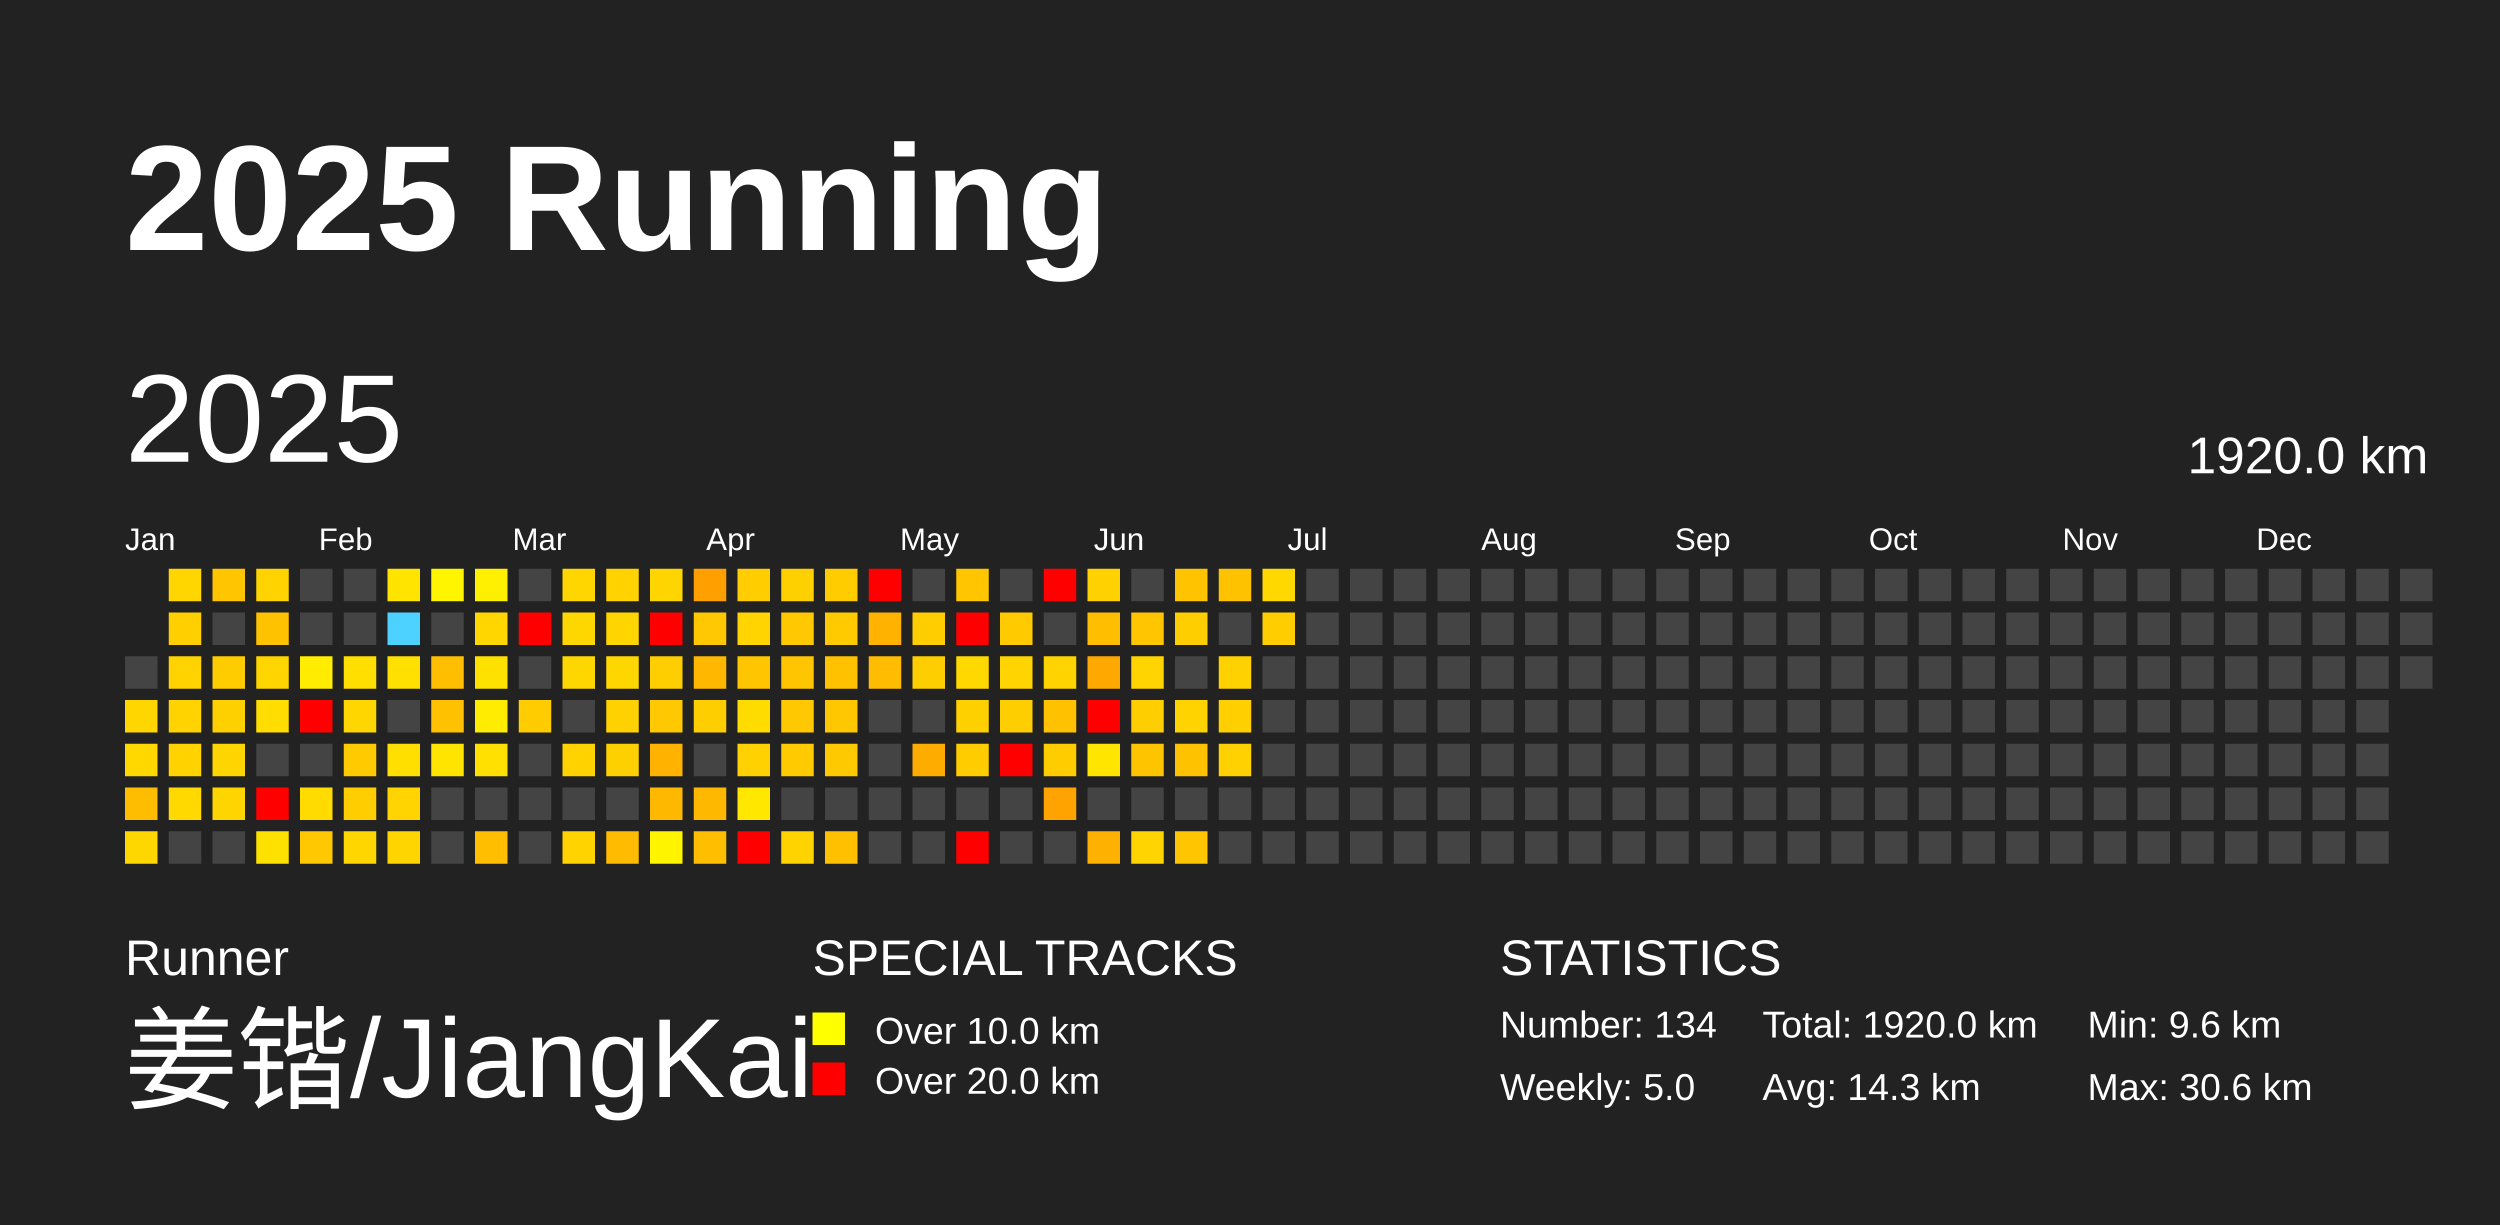
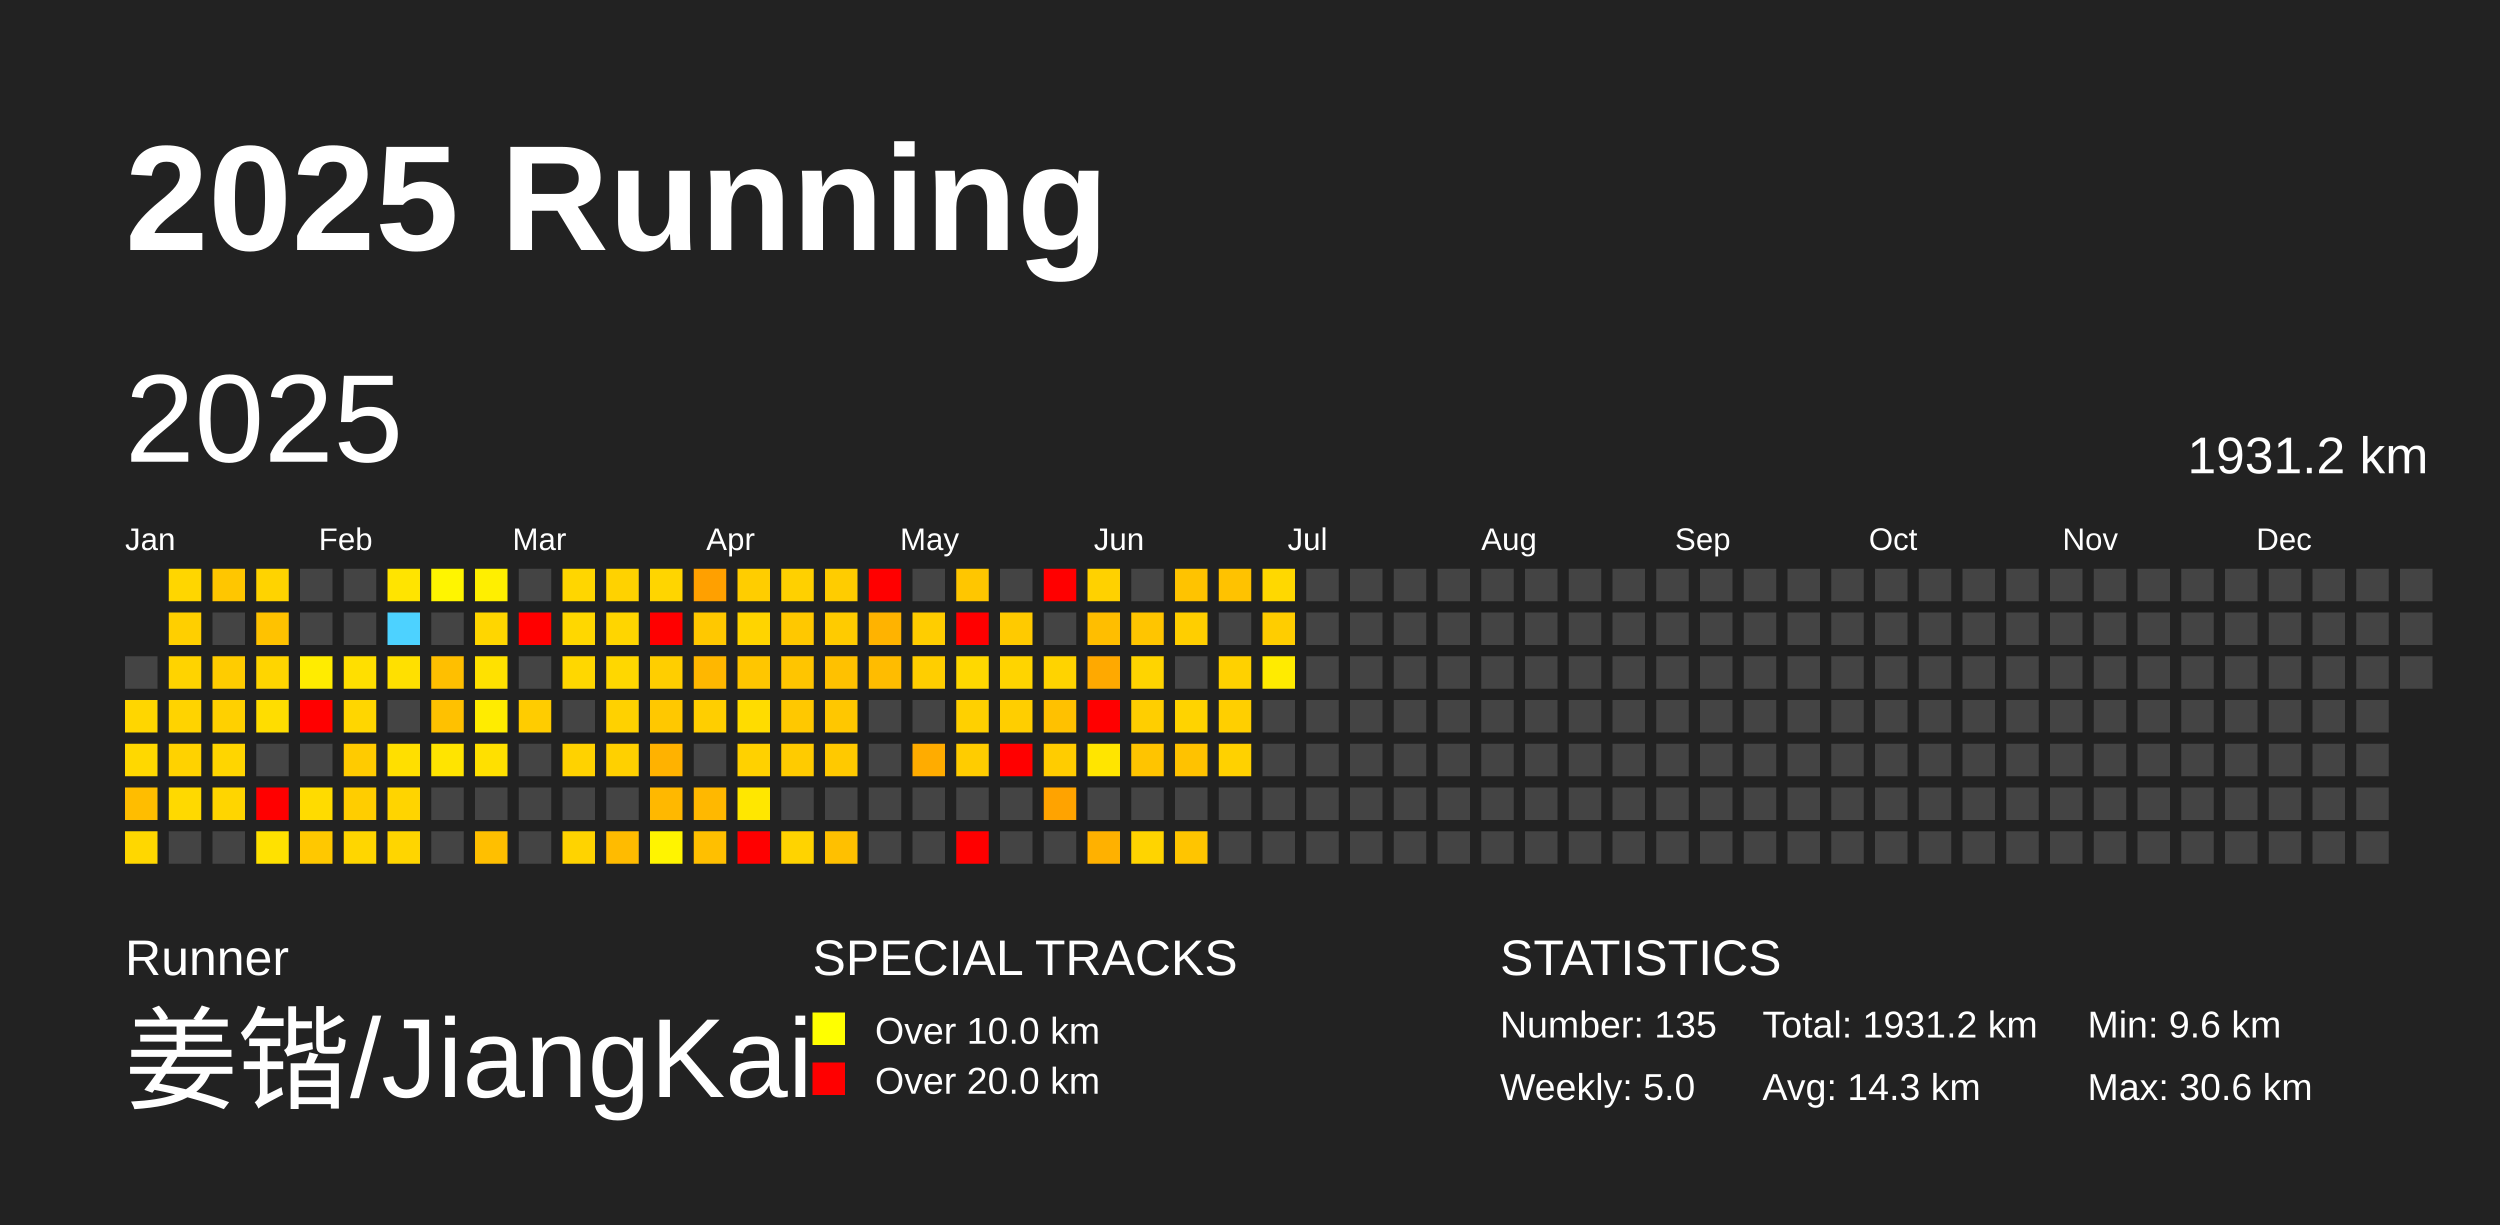
<svg xmlns="http://www.w3.org/2000/svg" baseProfile="full" height="98mm" version="1.1" viewBox="0,0,200,98" width="200mm">
  <defs />
  <rect fill="#222222" height="98" width="200" x="0" y="0" />
  <text fill="#FFFFFF" style="font-size:12px; font-family:Arial; font-weight:bold;" x="10" y="20">2025 Running</text>
  <text fill="#FFFFFF" style="font-size:4px; font-family:Arial" x="10" y="78">Runner</text>
  <text fill="#FFFFFF" style="font-size:9px; font-family:Arial" x="10" y="88">姜锴/JiangKai</text>
  <text fill="#FFFFFF" style="font-size:4px; font-family:Arial" x="65" y="78">SPECIAL TRACKS</text>
  <rect fill="yellow" height="2.6" width="2.6" x="65" y="81" />
  <text fill="#FFFFFF" style="font-size:3px; font-family:Arial" x="70" y="83.5">Over 10.0 km</text>
  <rect fill="red" height="2.6" width="2.6" x="65" y="85" />
  <text fill="#FFFFFF" style="font-size:3px; font-family:Arial" x="70" y="87.5">Over 20.0 km</text>
  <text fill="#FFFFFF" style="font-size:4px; font-family:Arial" x="120" y="78">STATISTICS</text>
-   <text fill="#FFFFFF" style="font-size:3px; font-family:Arial" x="120" y="83">Number: 134</text>
+   <text fill="#FFFFFF" style="font-size:3px; font-family:Arial" x="120" y="83">Number: 135</text>
  <text fill="#FFFFFF" style="font-size:3px; font-family:Arial" x="120" y="88">Weekly: 5.0</text>
-   <text fill="#FFFFFF" style="font-size:3px; font-family:Arial" x="141" y="83">Total: 1920.0 km</text>
+   <text fill="#FFFFFF" style="font-size:3px; font-family:Arial" x="141" y="83">Total: 1931.2 km</text>
  <text fill="#FFFFFF" style="font-size:3px; font-family:Arial" x="141" y="88">Avg: 14.3 km</text>
  <text fill="#FFFFFF" style="font-size:3px; font-family:Arial" x="167" y="83">Min: 9.6 km</text>
  <text fill="#FFFFFF" style="font-size:3px; font-family:Arial" x="167" y="88">Max: 30.6 km</text>
  <text dominant-baseline="hanging" fill="#FFFFFF" style="font-size:10.0px; font-family:Arial;" x="10" y="30">2025</text>
-   <text dominant-baseline="hanging" fill="#FFFFFF" style="font-size:4.125px; font-family:Arial;" x="175" y="35">1920.0 km</text>
+   <text dominant-baseline="hanging" fill="#FFFFFF" style="font-size:4.125px; font-family:Arial;" x="175" y="35">1931.2 km</text>
  <text fill="#FFFFFF" style="font-size:2.5px; font-family:Arial" x="10.0" y="44">Jan</text>
  <text fill="#FFFFFF" style="font-size:2.5px; font-family:Arial" x="25.5" y="44">Feb</text>
  <text fill="#FFFFFF" style="font-size:2.5px; font-family:Arial" x="41.0" y="44">Mar</text>
  <text fill="#FFFFFF" style="font-size:2.5px; font-family:Arial" x="56.5" y="44">Apr</text>
  <text fill="#FFFFFF" style="font-size:2.5px; font-family:Arial" x="72.0" y="44">May</text>
  <text fill="#FFFFFF" style="font-size:2.5px; font-family:Arial" x="87.5" y="44">Jun</text>
  <text fill="#FFFFFF" style="font-size:2.5px; font-family:Arial" x="103.0" y="44">Jul</text>
  <text fill="#FFFFFF" style="font-size:2.5px; font-family:Arial" x="118.5" y="44">Aug</text>
  <text fill="#FFFFFF" style="font-size:2.5px; font-family:Arial" x="134.0" y="44">Sep</text>
  <text fill="#FFFFFF" style="font-size:2.5px; font-family:Arial" x="149.5" y="44">Oct</text>
  <text fill="#FFFFFF" style="font-size:2.5px; font-family:Arial" x="165.0" y="44">Nov</text>
  <text fill="#FFFFFF" style="font-size:2.5px; font-family:Arial" x="180.5" y="44">Dec</text>
  <rect fill="#444444" height="2.6" width="2.6" x="10.0" y="52.5" />
  <rect fill="#ffd600" height="2.6" width="2.6" x="10.0" y="56.0" />
  <rect fill="#ffd800" height="2.6" width="2.6" x="10.0" y="59.5" />
  <rect fill="#ffbd00" height="2.6" width="2.6" x="10.0" y="63.0" />
  <rect fill="#ffd700" height="2.6" width="2.6" x="10.0" y="66.5" />
  <rect fill="#ffd600" height="2.6" width="2.6" x="13.5" y="45.5" />
  <rect fill="#ffcf00" height="2.6" width="2.6" x="13.5" y="49.0" />
  <rect fill="#ffd300" height="2.6" width="2.6" x="13.5" y="52.5" />
  <rect fill="#ffd300" height="2.6" width="2.6" x="13.5" y="56.0" />
  <rect fill="#ffd200" height="2.6" width="2.6" x="13.5" y="59.5" />
  <rect fill="#ffd900" height="2.6" width="2.6" x="13.5" y="63.0" />
  <rect fill="#444444" height="2.6" width="2.6" x="13.5" y="66.5" />
  <rect fill="#ffc600" height="2.6" width="2.6" x="17.0" y="45.5" />
  <rect fill="#444444" height="2.6" width="2.6" x="17.0" y="49.0" />
  <rect fill="#ffcc00" height="2.6" width="2.6" x="17.0" y="52.5" />
  <rect fill="#ffd000" height="2.6" width="2.6" x="17.0" y="56.0" />
  <rect fill="#ffd500" height="2.6" width="2.6" x="17.0" y="59.5" />
  <rect fill="#ffd500" height="2.6" width="2.6" x="17.0" y="63.0" />
  <rect fill="#444444" height="2.6" width="2.6" x="17.0" y="66.5" />
  <rect fill="#ffd300" height="2.6" width="2.6" x="20.5" y="45.5" />
  <rect fill="#ffc200" height="2.6" width="2.6" x="20.5" y="49.0" />
  <rect fill="#ffd500" height="2.6" width="2.6" x="20.5" y="52.5" />
  <rect fill="#ffdd00" height="2.6" width="2.6" x="20.5" y="56.0" />
  <rect fill="#444444" height="2.6" width="2.6" x="20.5" y="59.5" />
  <rect fill="red" height="2.6" width="2.6" x="20.5" y="63.0" />
  <rect fill="#ffe100" height="2.6" width="2.6" x="20.5" y="66.5" />
  <rect fill="#444444" height="2.6" width="2.6" x="24.0" y="45.5" />
  <rect fill="#444444" height="2.6" width="2.6" x="24.0" y="49.0" />
  <rect fill="#ffec00" height="2.6" width="2.6" x="24.0" y="52.5" />
  <rect fill="red" height="2.6" width="2.6" x="24.0" y="56.0" />
  <rect fill="#444444" height="2.6" width="2.6" x="24.0" y="59.5" />
  <rect fill="#ffdb00" height="2.6" width="2.6" x="24.0" y="63.0" />
  <rect fill="#ffc800" height="2.6" width="2.6" x="24.0" y="66.5" />
  <rect fill="#444444" height="2.6" width="2.6" x="27.5" y="45.5" />
  <rect fill="#444444" height="2.6" width="2.6" x="27.5" y="49.0" />
  <rect fill="#ffdf00" height="2.6" width="2.6" x="27.5" y="52.5" />
  <rect fill="#ffd600" height="2.6" width="2.6" x="27.5" y="56.0" />
  <rect fill="#ffcb00" height="2.6" width="2.6" x="27.5" y="59.5" />
  <rect fill="#ffcd00" height="2.6" width="2.6" x="27.5" y="63.0" />
  <rect fill="#ffd600" height="2.6" width="2.6" x="27.5" y="66.5" />
  <rect fill="#ffe400" height="2.6" width="2.6" x="31.0" y="45.5" />
  <rect fill="#4dd2ff" height="2.6" width="2.6" x="31.0" y="49.0" />
  <rect fill="#ffe000" height="2.6" width="2.6" x="31.0" y="52.5" />
  <rect fill="#444444" height="2.6" width="2.6" x="31.0" y="56.0" />
  <rect fill="#ffdf00" height="2.6" width="2.6" x="31.0" y="59.5" />
  <rect fill="#ffd400" height="2.6" width="2.6" x="31.0" y="63.0" />
  <rect fill="#ffd500" height="2.6" width="2.6" x="31.0" y="66.5" />
  <rect fill="#fff500" height="2.6" width="2.6" x="34.5" y="45.5" />
  <rect fill="#444444" height="2.6" width="2.6" x="34.5" y="49.0" />
  <rect fill="#ffbf00" height="2.6" width="2.6" x="34.5" y="52.5" />
  <rect fill="#ffc100" height="2.6" width="2.6" x="34.5" y="56.0" />
  <rect fill="#ffe400" height="2.6" width="2.6" x="34.5" y="59.5" />
  <rect fill="#444444" height="2.6" width="2.6" x="34.5" y="63.0" />
  <rect fill="#444444" height="2.6" width="2.6" x="34.5" y="66.5" />
  <rect fill="#ffef00" height="2.6" width="2.6" x="38.0" y="45.5" />
  <rect fill="#ffd600" height="2.6" width="2.6" x="38.0" y="49.0" />
  <rect fill="#ffe100" height="2.6" width="2.6" x="38.0" y="52.5" />
  <rect fill="#ffec00" height="2.6" width="2.6" x="38.0" y="56.0" />
  <rect fill="#ffe000" height="2.6" width="2.6" x="38.0" y="59.5" />
  <rect fill="#444444" height="2.6" width="2.6" x="38.0" y="63.0" />
  <rect fill="#ffbf00" height="2.6" width="2.6" x="38.0" y="66.5" />
  <rect fill="#444444" height="2.6" width="2.6" x="41.5" y="45.5" />
  <rect fill="red" height="2.6" width="2.6" x="41.5" y="49.0" />
  <rect fill="#444444" height="2.6" width="2.6" x="41.5" y="52.5" />
  <rect fill="#ffcc00" height="2.6" width="2.6" x="41.5" y="56.0" />
  <rect fill="#444444" height="2.6" width="2.6" x="41.5" y="59.5" />
  <rect fill="#444444" height="2.6" width="2.6" x="41.5" y="63.0" />
  <rect fill="#444444" height="2.6" width="2.6" x="41.5" y="66.5" />
  <rect fill="#ffd600" height="2.6" width="2.6" x="45.0" y="45.5" />
  <rect fill="#ffd700" height="2.6" width="2.6" x="45.0" y="49.0" />
  <rect fill="#ffd700" height="2.6" width="2.6" x="45.0" y="52.5" />
  <rect fill="#444444" height="2.6" width="2.6" x="45.0" y="56.0" />
  <rect fill="#ffd200" height="2.6" width="2.6" x="45.0" y="59.5" />
  <rect fill="#444444" height="2.6" width="2.6" x="45.0" y="63.0" />
  <rect fill="#ffd300" height="2.6" width="2.6" x="45.0" y="66.5" />
  <rect fill="#ffd200" height="2.6" width="2.6" x="48.5" y="45.5" />
  <rect fill="#ffd500" height="2.6" width="2.6" x="48.5" y="49.0" />
  <rect fill="#ffd700" height="2.6" width="2.6" x="48.5" y="52.5" />
  <rect fill="#ffd100" height="2.6" width="2.6" x="48.5" y="56.0" />
  <rect fill="#ffd000" height="2.6" width="2.6" x="48.5" y="59.5" />
  <rect fill="#444444" height="2.6" width="2.6" x="48.5" y="63.0" />
  <rect fill="#ffbb00" height="2.6" width="2.6" x="48.5" y="66.5" />
  <rect fill="#ffd500" height="2.6" width="2.6" x="52.0" y="45.5" />
  <rect fill="red" height="2.6" width="2.6" x="52.0" y="49.0" />
  <rect fill="#ffce00" height="2.6" width="2.6" x="52.0" y="52.5" />
  <rect fill="#ffc800" height="2.6" width="2.6" x="52.0" y="56.0" />
  <rect fill="#ffb200" height="2.6" width="2.6" x="52.0" y="59.5" />
  <rect fill="#ffb800" height="2.6" width="2.6" x="52.0" y="63.0" />
  <rect fill="#fff400" height="2.6" width="2.6" x="52.0" y="66.5" />
  <rect fill="#ffa000" height="2.6" width="2.6" x="55.5" y="45.5" />
  <rect fill="#ffc800" height="2.6" width="2.6" x="55.5" y="49.0" />
  <rect fill="#ffb700" height="2.6" width="2.6" x="55.5" y="52.5" />
  <rect fill="#ffce00" height="2.6" width="2.6" x="55.5" y="56.0" />
  <rect fill="#444444" height="2.6" width="2.6" x="55.5" y="59.5" />
  <rect fill="#ffb800" height="2.6" width="2.6" x="55.5" y="63.0" />
  <rect fill="#ffbf00" height="2.6" width="2.6" x="55.5" y="66.5" />
  <rect fill="#ffcd00" height="2.6" width="2.6" x="59.0" y="45.5" />
  <rect fill="#ffd400" height="2.6" width="2.6" x="59.0" y="49.0" />
  <rect fill="#ffc600" height="2.6" width="2.6" x="59.0" y="52.5" />
  <rect fill="#ffdc00" height="2.6" width="2.6" x="59.0" y="56.0" />
  <rect fill="#ffd100" height="2.6" width="2.6" x="59.0" y="59.5" />
  <rect fill="#ffe700" height="2.6" width="2.6" x="59.0" y="63.0" />
  <rect fill="red" height="2.6" width="2.6" x="59.0" y="66.5" />
  <rect fill="#ffd000" height="2.6" width="2.6" x="62.5" y="45.5" />
  <rect fill="#ffc800" height="2.6" width="2.6" x="62.5" y="49.0" />
  <rect fill="#ffc500" height="2.6" width="2.6" x="62.5" y="52.5" />
  <rect fill="#ffc800" height="2.6" width="2.6" x="62.5" y="56.0" />
  <rect fill="#ffcb00" height="2.6" width="2.6" x="62.5" y="59.5" />
  <rect fill="#444444" height="2.6" width="2.6" x="62.5" y="63.0" />
  <rect fill="#ffd300" height="2.6" width="2.6" x="62.5" y="66.5" />
  <rect fill="#ffcc00" height="2.6" width="2.6" x="66.0" y="45.5" />
  <rect fill="#ffcb00" height="2.6" width="2.6" x="66.0" y="49.0" />
  <rect fill="#ffc100" height="2.6" width="2.6" x="66.0" y="52.5" />
  <rect fill="#ffc700" height="2.6" width="2.6" x="66.0" y="56.0" />
  <rect fill="#ffc900" height="2.6" width="2.6" x="66.0" y="59.5" />
  <rect fill="#444444" height="2.6" width="2.6" x="66.0" y="63.0" />
  <rect fill="#ffc000" height="2.6" width="2.6" x="66.0" y="66.5" />
  <rect fill="red" height="2.6" width="2.6" x="69.5" y="45.5" />
  <rect fill="#ffb300" height="2.6" width="2.6" x="69.5" y="49.0" />
  <rect fill="#ffbc00" height="2.6" width="2.6" x="69.5" y="52.5" />
  <rect fill="#444444" height="2.6" width="2.6" x="69.5" y="56.0" />
  <rect fill="#444444" height="2.6" width="2.6" x="69.5" y="59.5" />
  <rect fill="#444444" height="2.6" width="2.6" x="69.5" y="63.0" />
  <rect fill="#444444" height="2.6" width="2.6" x="69.5" y="66.5" />
  <rect fill="#444444" height="2.6" width="2.6" x="73.0" y="45.5" />
  <rect fill="#ffcd00" height="2.6" width="2.6" x="73.0" y="49.0" />
  <rect fill="#ffce00" height="2.6" width="2.6" x="73.0" y="52.5" />
  <rect fill="#444444" height="2.6" width="2.6" x="73.0" y="56.0" />
  <rect fill="#ffac00" height="2.6" width="2.6" x="73.0" y="59.5" />
  <rect fill="#444444" height="2.6" width="2.6" x="73.0" y="63.0" />
  <rect fill="#444444" height="2.6" width="2.6" x="73.0" y="66.5" />
  <rect fill="#ffc600" height="2.6" width="2.6" x="76.5" y="45.5" />
  <rect fill="red" height="2.6" width="2.6" x="76.5" y="49.0" />
  <rect fill="#ffd800" height="2.6" width="2.6" x="76.5" y="52.5" />
  <rect fill="#ffd000" height="2.6" width="2.6" x="76.5" y="56.0" />
  <rect fill="#ffcc00" height="2.6" width="2.6" x="76.5" y="59.5" />
  <rect fill="#444444" height="2.6" width="2.6" x="76.5" y="63.0" />
  <rect fill="red" height="2.6" width="2.6" x="76.5" y="66.5" />
  <rect fill="#444444" height="2.6" width="2.6" x="80.0" y="45.5" />
  <rect fill="#ffca00" height="2.6" width="2.6" x="80.0" y="49.0" />
  <rect fill="#ffd400" height="2.6" width="2.6" x="80.0" y="52.5" />
  <rect fill="#ffce00" height="2.6" width="2.6" x="80.0" y="56.0" />
  <rect fill="red" height="2.6" width="2.6" x="80.0" y="59.5" />
  <rect fill="#444444" height="2.6" width="2.6" x="80.0" y="63.0" />
  <rect fill="#444444" height="2.6" width="2.6" x="80.0" y="66.5" />
  <rect fill="red" height="2.6" width="2.6" x="83.5" y="45.5" />
  <rect fill="#444444" height="2.6" width="2.6" x="83.5" y="49.0" />
  <rect fill="#ffd300" height="2.6" width="2.6" x="83.5" y="52.5" />
  <rect fill="#ffc100" height="2.6" width="2.6" x="83.5" y="56.0" />
  <rect fill="#ffcc00" height="2.6" width="2.6" x="83.5" y="59.5" />
  <rect fill="#ffa300" height="2.6" width="2.6" x="83.5" y="63.0" />
  <rect fill="#444444" height="2.6" width="2.6" x="83.5" y="66.5" />
  <rect fill="#ffd100" height="2.6" width="2.6" x="87.0" y="45.5" />
  <rect fill="#ffbe00" height="2.6" width="2.6" x="87.0" y="49.0" />
  <rect fill="#ffa900" height="2.6" width="2.6" x="87.0" y="52.5" />
  <rect fill="red" height="2.6" width="2.6" x="87.0" y="56.0" />
  <rect fill="#ffe500" height="2.6" width="2.6" x="87.0" y="59.5" />
  <rect fill="#444444" height="2.6" width="2.6" x="87.0" y="63.0" />
  <rect fill="#ffb100" height="2.6" width="2.6" x="87.0" y="66.5" />
  <rect fill="#444444" height="2.6" width="2.6" x="90.5" y="45.5" />
  <rect fill="#ffc500" height="2.6" width="2.6" x="90.5" y="49.0" />
  <rect fill="#ffd400" height="2.6" width="2.6" x="90.5" y="52.5" />
  <rect fill="#ffce00" height="2.6" width="2.6" x="90.5" y="56.0" />
  <rect fill="#ffc400" height="2.6" width="2.6" x="90.5" y="59.5" />
  <rect fill="#444444" height="2.6" width="2.6" x="90.5" y="63.0" />
  <rect fill="#ffd400" height="2.6" width="2.6" x="90.5" y="66.5" />
  <rect fill="#ffc300" height="2.6" width="2.6" x="94.0" y="45.5" />
  <rect fill="#ffce00" height="2.6" width="2.6" x="94.0" y="49.0" />
  <rect fill="#444444" height="2.6" width="2.6" x="94.0" y="52.5" />
  <rect fill="#ffd300" height="2.6" width="2.6" x="94.0" y="56.0" />
  <rect fill="#ffc200" height="2.6" width="2.6" x="94.0" y="59.5" />
  <rect fill="#444444" height="2.6" width="2.6" x="94.0" y="63.0" />
  <rect fill="#ffc500" height="2.6" width="2.6" x="94.0" y="66.5" />
  <rect fill="#ffc200" height="2.6" width="2.6" x="97.5" y="45.5" />
  <rect fill="#444444" height="2.6" width="2.6" x="97.5" y="49.0" />
  <rect fill="#ffd100" height="2.6" width="2.6" x="97.5" y="52.5" />
  <rect fill="#ffcf00" height="2.6" width="2.6" x="97.5" y="56.0" />
  <rect fill="#ffd100" height="2.6" width="2.6" x="97.5" y="59.5" />
  <rect fill="#444444" height="2.6" width="2.6" x="97.5" y="63.0" />
  <rect fill="#444444" height="2.6" width="2.6" x="97.5" y="66.5" />
  <rect fill="#ffd800" height="2.6" width="2.6" x="101.0" y="45.5" />
  <rect fill="#ffcd00" height="2.6" width="2.6" x="101.0" y="49.0" />
-   <rect fill="#444444" height="2.6" width="2.6" x="101.0" y="52.5" />
+   <rect fill="#ffeb00" height="2.6" width="2.6" x="101.0" y="52.5" />
  <rect fill="#444444" height="2.6" width="2.6" x="101.0" y="56.0" />
  <rect fill="#444444" height="2.6" width="2.6" x="101.0" y="59.5" />
  <rect fill="#444444" height="2.6" width="2.6" x="101.0" y="63.0" />
  <rect fill="#444444" height="2.6" width="2.6" x="101.0" y="66.5" />
  <rect fill="#444444" height="2.6" width="2.6" x="104.5" y="45.5" />
  <rect fill="#444444" height="2.6" width="2.6" x="104.5" y="49.0" />
  <rect fill="#444444" height="2.6" width="2.6" x="104.5" y="52.5" />
  <rect fill="#444444" height="2.6" width="2.6" x="104.5" y="56.0" />
  <rect fill="#444444" height="2.6" width="2.6" x="104.5" y="59.5" />
  <rect fill="#444444" height="2.6" width="2.6" x="104.5" y="63.0" />
  <rect fill="#444444" height="2.6" width="2.6" x="104.5" y="66.5" />
  <rect fill="#444444" height="2.6" width="2.6" x="108.0" y="45.5" />
  <rect fill="#444444" height="2.6" width="2.6" x="108.0" y="49.0" />
  <rect fill="#444444" height="2.6" width="2.6" x="108.0" y="52.5" />
  <rect fill="#444444" height="2.6" width="2.6" x="108.0" y="56.0" />
  <rect fill="#444444" height="2.6" width="2.6" x="108.0" y="59.5" />
  <rect fill="#444444" height="2.6" width="2.6" x="108.0" y="63.0" />
  <rect fill="#444444" height="2.6" width="2.6" x="108.0" y="66.5" />
  <rect fill="#444444" height="2.6" width="2.6" x="111.5" y="45.5" />
  <rect fill="#444444" height="2.6" width="2.6" x="111.5" y="49.0" />
  <rect fill="#444444" height="2.6" width="2.6" x="111.5" y="52.5" />
  <rect fill="#444444" height="2.6" width="2.6" x="111.5" y="56.0" />
  <rect fill="#444444" height="2.6" width="2.6" x="111.5" y="59.5" />
  <rect fill="#444444" height="2.6" width="2.6" x="111.5" y="63.0" />
  <rect fill="#444444" height="2.6" width="2.6" x="111.5" y="66.5" />
  <rect fill="#444444" height="2.6" width="2.6" x="115.0" y="45.5" />
  <rect fill="#444444" height="2.6" width="2.6" x="115.0" y="49.0" />
  <rect fill="#444444" height="2.6" width="2.6" x="115.0" y="52.5" />
  <rect fill="#444444" height="2.6" width="2.6" x="115.0" y="56.0" />
  <rect fill="#444444" height="2.6" width="2.6" x="115.0" y="59.5" />
  <rect fill="#444444" height="2.6" width="2.6" x="115.0" y="63.0" />
  <rect fill="#444444" height="2.6" width="2.6" x="115.0" y="66.5" />
  <rect fill="#444444" height="2.6" width="2.6" x="118.5" y="45.5" />
  <rect fill="#444444" height="2.6" width="2.6" x="118.5" y="49.0" />
  <rect fill="#444444" height="2.6" width="2.6" x="118.5" y="52.5" />
  <rect fill="#444444" height="2.6" width="2.6" x="118.5" y="56.0" />
  <rect fill="#444444" height="2.6" width="2.6" x="118.5" y="59.5" />
  <rect fill="#444444" height="2.6" width="2.6" x="118.5" y="63.0" />
  <rect fill="#444444" height="2.6" width="2.6" x="118.5" y="66.5" />
  <rect fill="#444444" height="2.6" width="2.6" x="122.0" y="45.5" />
  <rect fill="#444444" height="2.6" width="2.6" x="122.0" y="49.0" />
  <rect fill="#444444" height="2.6" width="2.6" x="122.0" y="52.5" />
  <rect fill="#444444" height="2.6" width="2.6" x="122.0" y="56.0" />
  <rect fill="#444444" height="2.6" width="2.6" x="122.0" y="59.5" />
  <rect fill="#444444" height="2.6" width="2.6" x="122.0" y="63.0" />
  <rect fill="#444444" height="2.6" width="2.6" x="122.0" y="66.5" />
  <rect fill="#444444" height="2.6" width="2.6" x="125.5" y="45.5" />
  <rect fill="#444444" height="2.6" width="2.6" x="125.5" y="49.0" />
  <rect fill="#444444" height="2.6" width="2.6" x="125.5" y="52.5" />
  <rect fill="#444444" height="2.6" width="2.6" x="125.5" y="56.0" />
  <rect fill="#444444" height="2.6" width="2.6" x="125.5" y="59.5" />
  <rect fill="#444444" height="2.6" width="2.6" x="125.5" y="63.0" />
  <rect fill="#444444" height="2.6" width="2.6" x="125.5" y="66.5" />
  <rect fill="#444444" height="2.6" width="2.6" x="129.0" y="45.5" />
  <rect fill="#444444" height="2.6" width="2.6" x="129.0" y="49.0" />
  <rect fill="#444444" height="2.6" width="2.6" x="129.0" y="52.5" />
  <rect fill="#444444" height="2.6" width="2.6" x="129.0" y="56.0" />
  <rect fill="#444444" height="2.6" width="2.6" x="129.0" y="59.5" />
  <rect fill="#444444" height="2.6" width="2.6" x="129.0" y="63.0" />
  <rect fill="#444444" height="2.6" width="2.6" x="129.0" y="66.5" />
  <rect fill="#444444" height="2.6" width="2.6" x="132.5" y="45.5" />
  <rect fill="#444444" height="2.6" width="2.6" x="132.5" y="49.0" />
  <rect fill="#444444" height="2.6" width="2.6" x="132.5" y="52.5" />
  <rect fill="#444444" height="2.6" width="2.6" x="132.5" y="56.0" />
  <rect fill="#444444" height="2.6" width="2.6" x="132.5" y="59.5" />
  <rect fill="#444444" height="2.6" width="2.6" x="132.5" y="63.0" />
  <rect fill="#444444" height="2.6" width="2.6" x="132.5" y="66.5" />
  <rect fill="#444444" height="2.6" width="2.6" x="136.0" y="45.5" />
  <rect fill="#444444" height="2.6" width="2.6" x="136.0" y="49.0" />
  <rect fill="#444444" height="2.6" width="2.6" x="136.0" y="52.5" />
  <rect fill="#444444" height="2.6" width="2.6" x="136.0" y="56.0" />
  <rect fill="#444444" height="2.6" width="2.6" x="136.0" y="59.5" />
  <rect fill="#444444" height="2.6" width="2.6" x="136.0" y="63.0" />
  <rect fill="#444444" height="2.6" width="2.6" x="136.0" y="66.5" />
  <rect fill="#444444" height="2.6" width="2.6" x="139.5" y="45.5" />
  <rect fill="#444444" height="2.6" width="2.6" x="139.5" y="49.0" />
  <rect fill="#444444" height="2.6" width="2.6" x="139.5" y="52.5" />
  <rect fill="#444444" height="2.6" width="2.6" x="139.5" y="56.0" />
  <rect fill="#444444" height="2.6" width="2.6" x="139.5" y="59.5" />
  <rect fill="#444444" height="2.6" width="2.6" x="139.5" y="63.0" />
  <rect fill="#444444" height="2.6" width="2.6" x="139.5" y="66.5" />
  <rect fill="#444444" height="2.6" width="2.6" x="143.0" y="45.5" />
  <rect fill="#444444" height="2.6" width="2.6" x="143.0" y="49.0" />
  <rect fill="#444444" height="2.6" width="2.6" x="143.0" y="52.5" />
  <rect fill="#444444" height="2.6" width="2.6" x="143.0" y="56.0" />
  <rect fill="#444444" height="2.6" width="2.6" x="143.0" y="59.5" />
  <rect fill="#444444" height="2.6" width="2.6" x="143.0" y="63.0" />
  <rect fill="#444444" height="2.6" width="2.6" x="143.0" y="66.5" />
  <rect fill="#444444" height="2.6" width="2.6" x="146.5" y="45.5" />
  <rect fill="#444444" height="2.6" width="2.6" x="146.5" y="49.0" />
  <rect fill="#444444" height="2.6" width="2.6" x="146.5" y="52.5" />
  <rect fill="#444444" height="2.6" width="2.6" x="146.5" y="56.0" />
  <rect fill="#444444" height="2.6" width="2.6" x="146.5" y="59.5" />
  <rect fill="#444444" height="2.6" width="2.6" x="146.5" y="63.0" />
  <rect fill="#444444" height="2.6" width="2.6" x="146.5" y="66.5" />
  <rect fill="#444444" height="2.6" width="2.6" x="150.0" y="45.5" />
  <rect fill="#444444" height="2.6" width="2.6" x="150.0" y="49.0" />
  <rect fill="#444444" height="2.6" width="2.6" x="150.0" y="52.5" />
  <rect fill="#444444" height="2.6" width="2.6" x="150.0" y="56.0" />
  <rect fill="#444444" height="2.6" width="2.6" x="150.0" y="59.5" />
  <rect fill="#444444" height="2.6" width="2.6" x="150.0" y="63.0" />
  <rect fill="#444444" height="2.6" width="2.6" x="150.0" y="66.5" />
  <rect fill="#444444" height="2.6" width="2.6" x="153.5" y="45.5" />
  <rect fill="#444444" height="2.6" width="2.6" x="153.5" y="49.0" />
  <rect fill="#444444" height="2.6" width="2.6" x="153.5" y="52.5" />
  <rect fill="#444444" height="2.6" width="2.6" x="153.5" y="56.0" />
  <rect fill="#444444" height="2.6" width="2.6" x="153.5" y="59.5" />
  <rect fill="#444444" height="2.6" width="2.6" x="153.5" y="63.0" />
  <rect fill="#444444" height="2.6" width="2.6" x="153.5" y="66.5" />
  <rect fill="#444444" height="2.6" width="2.6" x="157.0" y="45.5" />
  <rect fill="#444444" height="2.6" width="2.6" x="157.0" y="49.0" />
  <rect fill="#444444" height="2.6" width="2.6" x="157.0" y="52.5" />
  <rect fill="#444444" height="2.6" width="2.6" x="157.0" y="56.0" />
  <rect fill="#444444" height="2.6" width="2.6" x="157.0" y="59.5" />
  <rect fill="#444444" height="2.6" width="2.6" x="157.0" y="63.0" />
  <rect fill="#444444" height="2.6" width="2.6" x="157.0" y="66.5" />
  <rect fill="#444444" height="2.6" width="2.6" x="160.5" y="45.5" />
  <rect fill="#444444" height="2.6" width="2.6" x="160.5" y="49.0" />
  <rect fill="#444444" height="2.6" width="2.6" x="160.5" y="52.5" />
  <rect fill="#444444" height="2.6" width="2.6" x="160.5" y="56.0" />
  <rect fill="#444444" height="2.6" width="2.6" x="160.5" y="59.5" />
  <rect fill="#444444" height="2.6" width="2.6" x="160.5" y="63.0" />
  <rect fill="#444444" height="2.6" width="2.6" x="160.5" y="66.5" />
  <rect fill="#444444" height="2.6" width="2.6" x="164.0" y="45.5" />
  <rect fill="#444444" height="2.6" width="2.6" x="164.0" y="49.0" />
  <rect fill="#444444" height="2.6" width="2.6" x="164.0" y="52.5" />
  <rect fill="#444444" height="2.6" width="2.6" x="164.0" y="56.0" />
  <rect fill="#444444" height="2.6" width="2.6" x="164.0" y="59.5" />
  <rect fill="#444444" height="2.6" width="2.6" x="164.0" y="63.0" />
  <rect fill="#444444" height="2.6" width="2.6" x="164.0" y="66.5" />
  <rect fill="#444444" height="2.6" width="2.6" x="167.5" y="45.5" />
  <rect fill="#444444" height="2.6" width="2.6" x="167.5" y="49.0" />
  <rect fill="#444444" height="2.6" width="2.6" x="167.5" y="52.5" />
  <rect fill="#444444" height="2.6" width="2.6" x="167.5" y="56.0" />
  <rect fill="#444444" height="2.6" width="2.6" x="167.5" y="59.5" />
  <rect fill="#444444" height="2.6" width="2.6" x="167.5" y="63.0" />
  <rect fill="#444444" height="2.6" width="2.6" x="167.5" y="66.5" />
  <rect fill="#444444" height="2.6" width="2.6" x="171.0" y="45.5" />
  <rect fill="#444444" height="2.6" width="2.6" x="171.0" y="49.0" />
  <rect fill="#444444" height="2.6" width="2.6" x="171.0" y="52.5" />
  <rect fill="#444444" height="2.6" width="2.6" x="171.0" y="56.0" />
  <rect fill="#444444" height="2.6" width="2.6" x="171.0" y="59.5" />
  <rect fill="#444444" height="2.6" width="2.6" x="171.0" y="63.0" />
  <rect fill="#444444" height="2.6" width="2.6" x="171.0" y="66.5" />
  <rect fill="#444444" height="2.6" width="2.6" x="174.5" y="45.5" />
  <rect fill="#444444" height="2.6" width="2.6" x="174.5" y="49.0" />
  <rect fill="#444444" height="2.6" width="2.6" x="174.5" y="52.5" />
  <rect fill="#444444" height="2.6" width="2.6" x="174.5" y="56.0" />
  <rect fill="#444444" height="2.6" width="2.6" x="174.5" y="59.5" />
  <rect fill="#444444" height="2.6" width="2.6" x="174.5" y="63.0" />
  <rect fill="#444444" height="2.6" width="2.6" x="174.5" y="66.5" />
  <rect fill="#444444" height="2.6" width="2.6" x="178.0" y="45.5" />
  <rect fill="#444444" height="2.6" width="2.6" x="178.0" y="49.0" />
  <rect fill="#444444" height="2.6" width="2.6" x="178.0" y="52.5" />
  <rect fill="#444444" height="2.6" width="2.6" x="178.0" y="56.0" />
  <rect fill="#444444" height="2.6" width="2.6" x="178.0" y="59.5" />
  <rect fill="#444444" height="2.6" width="2.6" x="178.0" y="63.0" />
  <rect fill="#444444" height="2.6" width="2.6" x="178.0" y="66.5" />
  <rect fill="#444444" height="2.6" width="2.6" x="181.5" y="45.5" />
  <rect fill="#444444" height="2.6" width="2.6" x="181.5" y="49.0" />
  <rect fill="#444444" height="2.6" width="2.6" x="181.5" y="52.5" />
  <rect fill="#444444" height="2.6" width="2.6" x="181.5" y="56.0" />
  <rect fill="#444444" height="2.6" width="2.6" x="181.5" y="59.5" />
  <rect fill="#444444" height="2.6" width="2.6" x="181.5" y="63.0" />
  <rect fill="#444444" height="2.6" width="2.6" x="181.5" y="66.5" />
  <rect fill="#444444" height="2.6" width="2.6" x="185.0" y="45.5" />
  <rect fill="#444444" height="2.6" width="2.6" x="185.0" y="49.0" />
  <rect fill="#444444" height="2.6" width="2.6" x="185.0" y="52.5" />
  <rect fill="#444444" height="2.6" width="2.6" x="185.0" y="56.0" />
  <rect fill="#444444" height="2.6" width="2.6" x="185.0" y="59.5" />
  <rect fill="#444444" height="2.6" width="2.6" x="185.0" y="63.0" />
  <rect fill="#444444" height="2.6" width="2.6" x="185.0" y="66.5" />
  <rect fill="#444444" height="2.6" width="2.6" x="188.5" y="45.5" />
  <rect fill="#444444" height="2.6" width="2.6" x="188.5" y="49.0" />
  <rect fill="#444444" height="2.6" width="2.6" x="188.5" y="52.5" />
  <rect fill="#444444" height="2.6" width="2.6" x="188.5" y="56.0" />
  <rect fill="#444444" height="2.6" width="2.6" x="188.5" y="59.5" />
  <rect fill="#444444" height="2.6" width="2.6" x="188.5" y="63.0" />
  <rect fill="#444444" height="2.6" width="2.6" x="188.5" y="66.5" />
  <rect fill="#444444" height="2.6" width="2.6" x="192.0" y="45.5" />
  <rect fill="#444444" height="2.6" width="2.6" x="192.0" y="49.0" />
  <rect fill="#444444" height="2.6" width="2.6" x="192.0" y="52.5" />
</svg>
